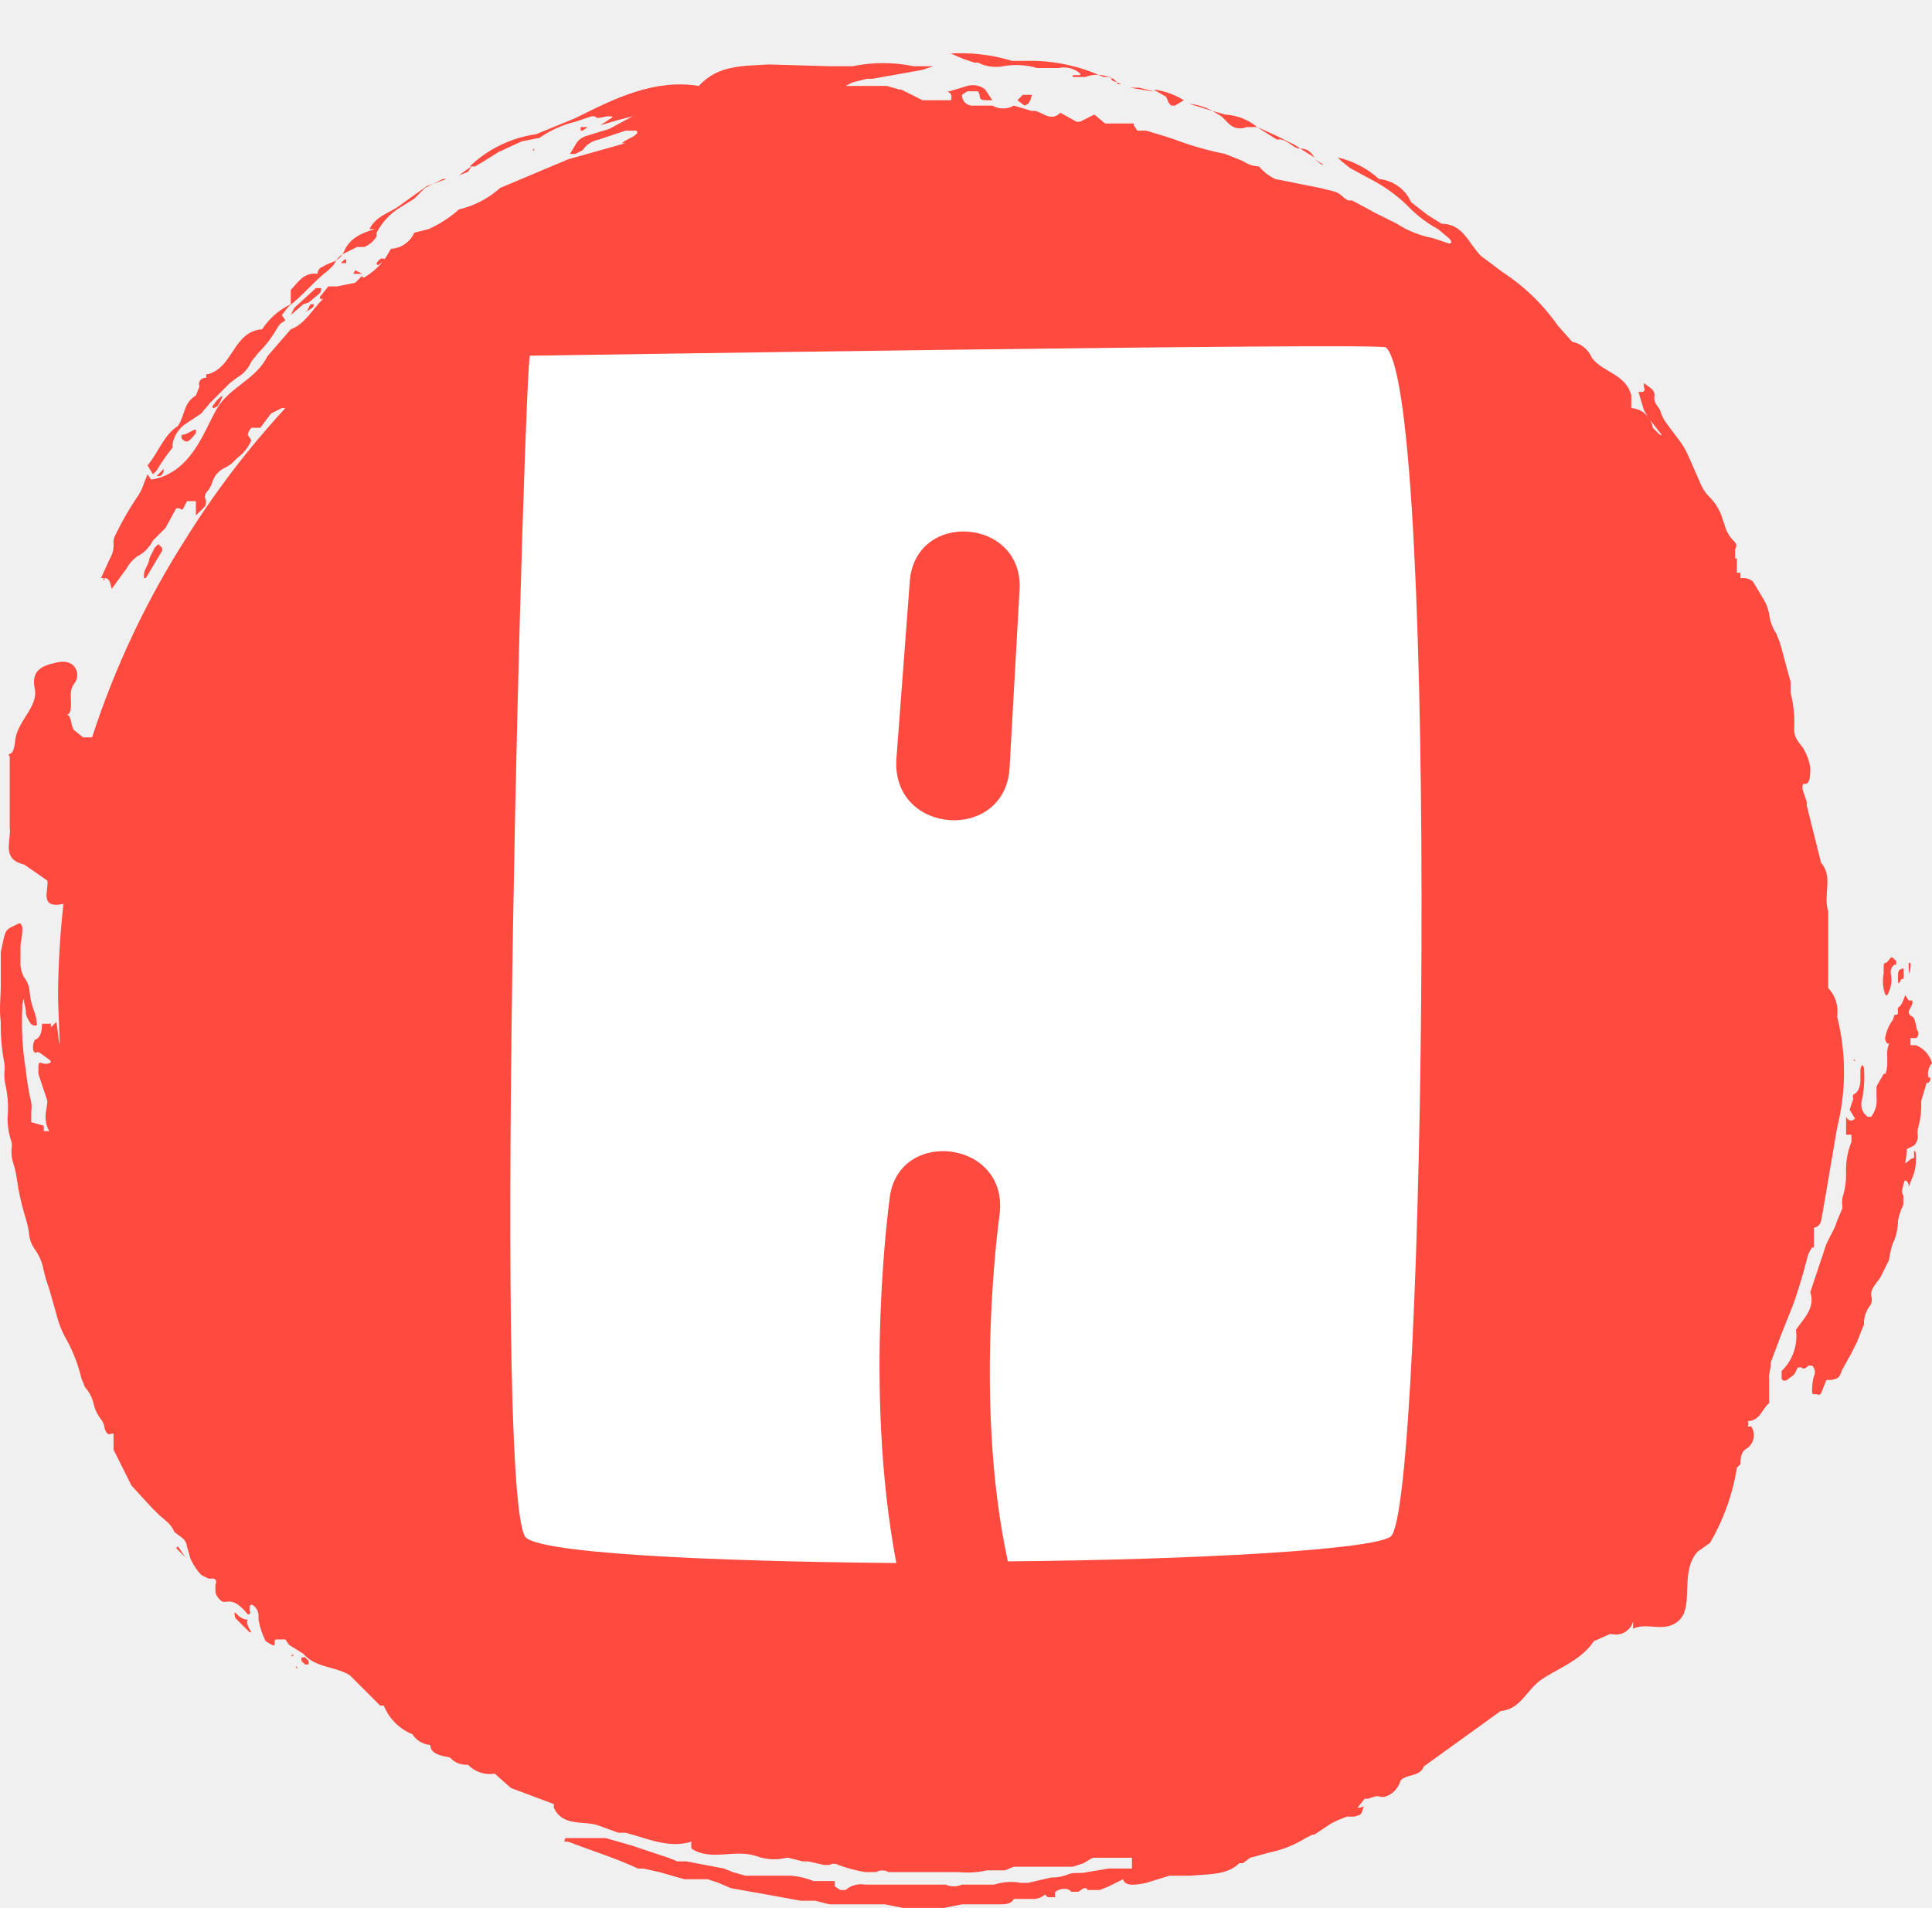
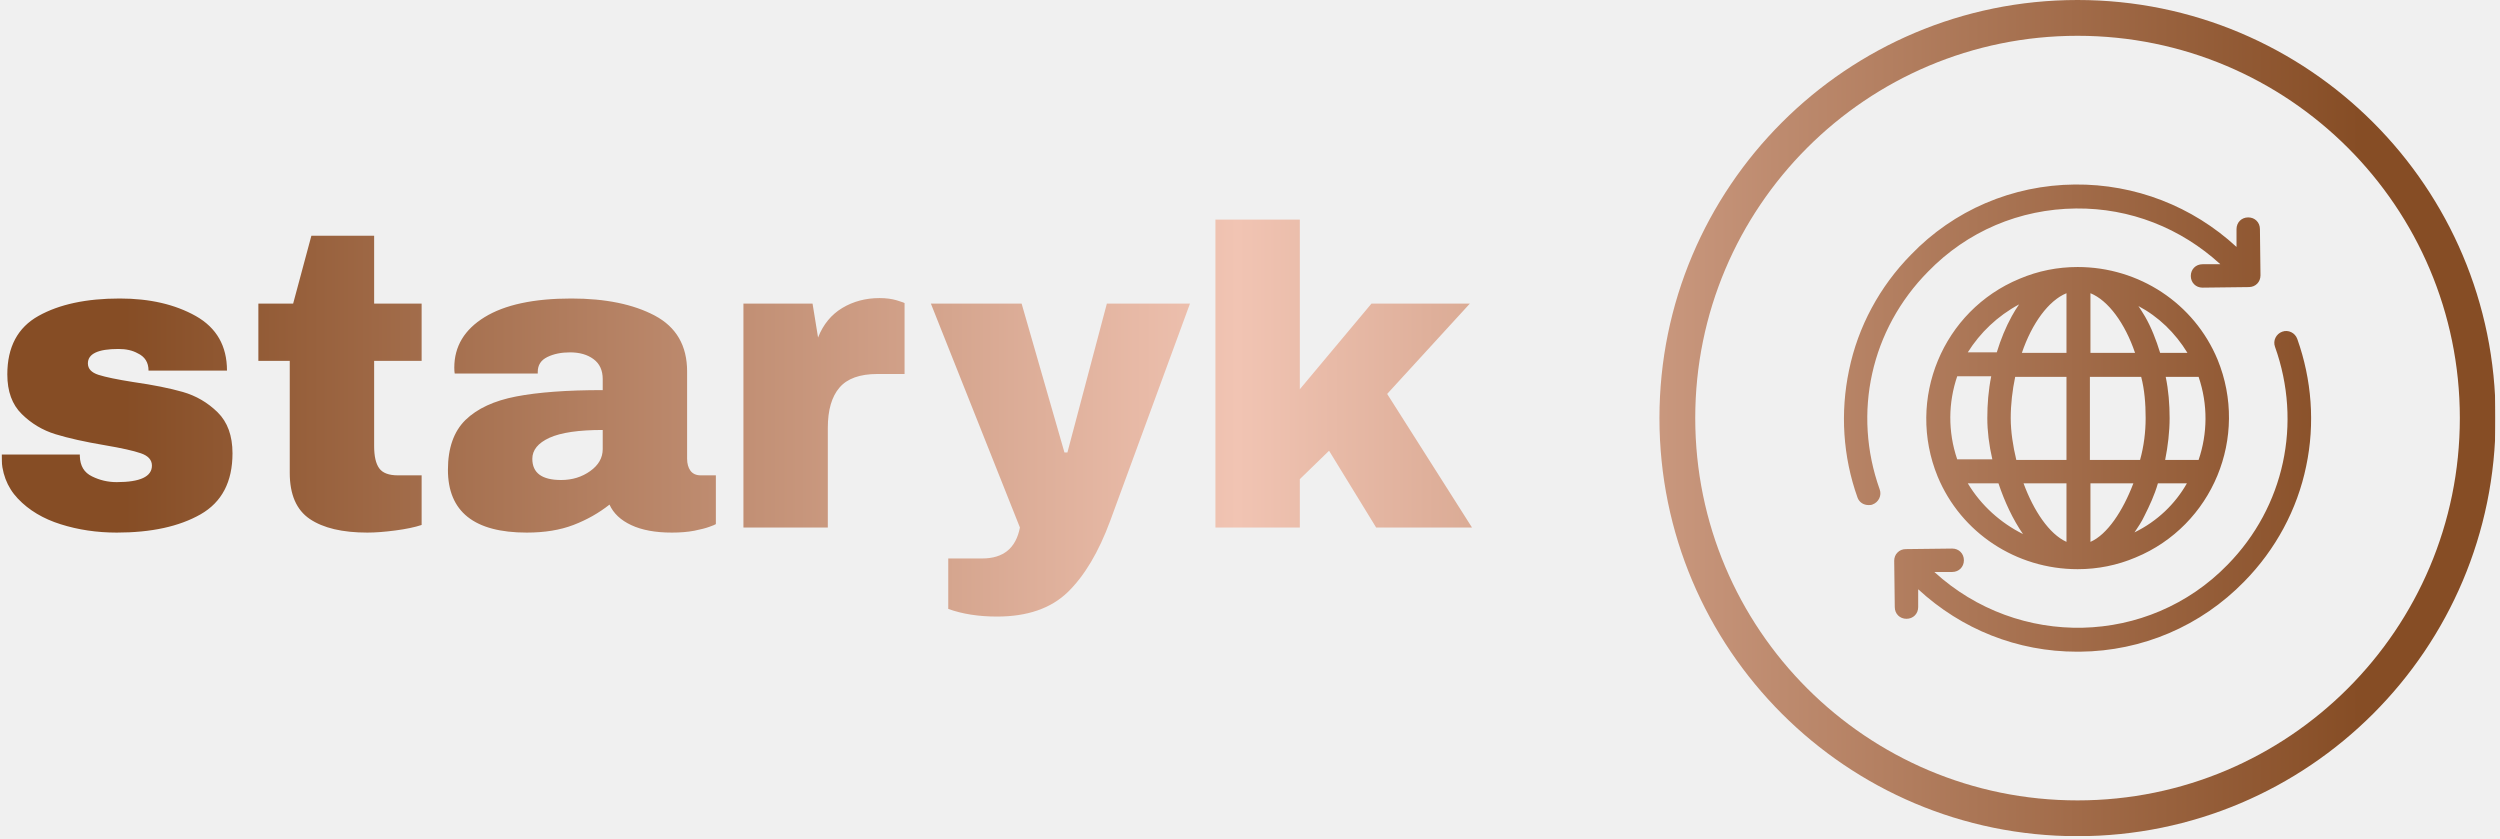
- <svg xmlns="http://www.w3.org/2000/svg" width="308.761" height="304.916" viewBox="0 0 106.008 104.687" class="css-1j8o68f" version="1.1" id="svg23">
-   <defs id="SvgjsDefs2684" />
-   <g id="SvgjsG2685" featurekey="rootContainer" transform="matrix(0.9820593,0,0,0.9820593,-0.05456052,0)" fill="#ff4a3f">
-     <g id="g17">
-       <path d="M19.8 15.3h.5l-.4-.2zm.5.1zm.8-.7c0 .1 0 .1.1.1l.4-.3c-.2-.1-.3-.1-.5.2zm.4-.2zm-4.1 2.3zm-.2.6l.3-.2c.1-.1.1-.2.1-.2h-.2l-.2.4c-.1-.1-.1 0 0 0zm2.2-2.9h-.1l-.2.2h.3zm-2.1 2.4l.6-.5c.1-.1.1-.2.1-.3h-.3l-1.2 1.1-.2.4.7-.6zm-1.1.8z" id="path3" />
-       <path d="M9.7 25v-.2a1.7 1.7 0 0 1 .7-1.1l.9-.6.5-.6.7-.7.4-.4.4-.3a1.9 1.9 0 0 0 .8-.9l.4-.5a5.9 5.9 0 0 0 1-1.3l.2-.3.3-.2-.2-.3.4-.5c.8-.6 1.4-1.4 2.2-2l.3-.3a1.4 1.4 0 0 1 .5-.6l.8-.4h.4a1.4 1.4 0 0 0 .7-.6V13a3.5 3.5 0 0 1 1.3-1.4l.8-.5.2-.2.4-.4 1-.5h.2l-1.1.4-1.4 1c-.6.5-1.4.6-1.8 1.4h.3c-.7.2-1.4.5-1.7 1.2s-.8.6-1.2.9a.4.4 0 0 0-.3.4c-.8-.1-1.1.5-1.5.9v.8a3.9 3.9 0 0 0-1.6 1.4c-1.6.1-1.6 2.1-3 2.5h-.1a.2.2 0 0 0 0 .2c-.3 0-.5.2-.4.5l-.2.5c-.7.4-.6 1.1-1 1.7-.8.5-1.1 1.5-1.7 2.2l.3.5.2-.2a11.6 11.6 0 0 1 .9-1.3zM53.9 3.3l.6.2h.2a2.2 2.2 0 0 0 1.4.2 4.1 4.1 0 0 1 1.9.1h1.2a1.4 1.4 0 0 1 1.2.3.1.1 0 0 1 0 .1H60a.1.1 0 0 0 0 .1h.7a1.8 1.8 0 0 1 1.3 0c.2 0 .1.1.2.2l.5.2h-.2c-.2-.4-.5-.4-.8-.4a9.7 9.7 0 0 0-4.3-.9h-.8A9.8 9.8 0 0 0 53 3h.2zm7.3 3.1zM50.3 4.7zm10.9 1.7h.2-.2zM19 14.7zm32.1-10zm17.6 2.2a.9.9 0 0 0 1 .2h.6a3.1 3.1 0 0 0-1.8-.7l-.7-.2.5.3zm-3.4-1.3c0 .1.1.2.2.3h.2l.5-.3a4.2 4.2 0 0 0-1.7-.6l.7.4zm7.4 2.7l.8.5c-.2-.3-.4-.5-.8-.5z" id="path5" />
-       <path d="M99 76.1l.6-1.6.6-1.5c.2-.5.6-1.8.8-2.6a1.7 1.7 0 0 1 .3-.7h.1v-1.1c.5-.1.4-.6.5-.9l.8-4.7a12.7 12.7 0 0 0 0-6.2 1.9 1.9 0 0 0-.5-1.6v-4.3c-.3-.9.3-1.9-.4-2.7L101 45a.4.4 0 0 0 0-.2l-.2-.6a.5.5 0 0 1 0-.4h.1c.3 0 .3-.5.3-.9a3 3 0 0 0-.4-1.1l-.3-.4a1.1 1.1 0 0 1-.2-.7 6.7 6.7 0 0 0-.2-2v-.6c-.2-.7-.4-1.5-.6-2.2l-.2-.5a2.5 2.5 0 0 1-.4-1.1 2.5 2.5 0 0 0-.3-.8l-.6-1a.8.8 0 0 0-.6-.2h-.1V32h-.2v-.8H97V31a.4.4 0 0 0 0-.1v-.2c.1-.2.1-.3-.1-.5a1.8 1.8 0 0 1-.4-.6l-.2-.6a2.9 2.9 0 0 0-.7-1.2 2.2 2.2 0 0 1-.5-.7l-.7-1.6a4.3 4.3 0 0 0-.6-1l-.6-.8a2.4 2.4 0 0 1-.4-.8l-.2-.3a.6.6 0 0 1-.1-.5.5.5 0 0 0-.2-.4l-.4-.3v.2c.1.2 0 .3-.1.3h-.2l.3 1 .3.5.7.9h-.1l-.2-.2-.2-.2a1.3 1.3 0 0 0-1.2-1.1v-.7c-.3-1.2-1.6-1.3-2.2-2.1a1.5 1.5 0 0 0-1.1-.9l-.8-.9a11.3 11.3 0 0 0-3.1-3l-.8-.6-.4-.3c-.7-.7-1-1.8-2.2-1.8l-.8-.5-.9-.7a2.2 2.2 0 0 0-1.8-1.3 5.1 5.1 0 0 0-2.3-1.2l.2.2.5.4 1.3.7a8.5 8.5 0 0 1 2.1 1.6 6.8 6.8 0 0 0 1.5 1.1l.6.5c.1.1.2.2.1.3H81l-.9-.3a5.6 5.6 0 0 1-2-.8l-1.2-.6-1.3-.7h-.2c-.3-.1-.4-.4-.8-.5l-.8-.2-2.5-.5a2.6 2.6 0 0 1-.9-.7 1.7 1.7 0 0 1-.9-.3l-1-.4a18.1 18.1 0 0 1-2.8-.8l-.6-.2-1-.3h-.5l-.2-.3v-.1h-1.6l-.6-.5-.4.2-.4.2h-.2l-.9-.5c-.6.6-1.1-.2-1.6-.1l-1-.3a1.2 1.2 0 0 1-1.2 0h-1.2a.6.6 0 0 1-.5-.6l.3-.2h.6a.7.7 0 0 1 .1.3c0 .2.2.2.5.2h.2l-.4-.6a1.1 1.1 0 0 0-1-.2l-1 .3H53c.3.2.2.3.2.5h-1.6l-.4-.2-.8-.4h-.1l-.7-.2h-2.3l.4-.2.8-.2h.3l1.7-.3 1.1-.2.6-.2h-1.1a8.4 8.4 0 0 0-3.4 0h-1.3L43 3.6c-1.4.1-2.8 0-3.9 1.2-2.5-.4-4.7.7-6.9 1.8l-2.2.9a6.7 6.7 0 0 0-3.7 1.8h.3l.5-.3.8-.5 1.3-.6 1-.2a6 6 0 0 1 2-.9l.9-.3h.2c.1.2.5 0 .7 0h.2c.1 0 .1.1 0 .1l-.6.4 1-.3.8-.2-1.3.7-1.3.4a1 1 0 0 0-.6.5l-.3.5h.3l.4-.2a1.4 1.4 0 0 1 .9-.6l1.5-.5h.5a.1.1 0 0 1 .1.2c-.2.2-.6.3-.8.5h.2l-3.2.9-3.8 1.6a5.2 5.2 0 0 1-2.3 1.2 6.6 6.6 0 0 1-1.7 1.1l-.8.2a1.5 1.5 0 0 1-1.3.9l-.3.5a3.7 3.7 0 0 1-1.2 1.1h-.1v-.1l-.2.2-.2.2-1 .2h-.5l-.4.5c-.1.1-.1.2 0 .2h.1c-.6.6-1 1.4-1.8 1.7L15 19.9c-.6 1.2-1.8 1.6-2.6 2.6s-1.4 3.9-3.9 4.3l-.2-.3-.2.5a2.7 2.7 0 0 1-.4.8 16.9 16.9 0 0 0-1.2 2.1.8.8 0 0 0-.1.5 1.4 1.4 0 0 1-.2.8l-.5 1.1h.2c.3 0 .3.3.4.6l.8-1.1a2.2 2.2 0 0 1 .6-.7 2 2 0 0 0 .9-.9l.3-.3.4-.4.6-1.1h.2c.1.1.1.1.2 0l.2-.4h.5v.8l.5-.5a.5.5 0 0 0 0-.5.4.4 0 0 1 .1-.3 1.5 1.5 0 0 0 .3-.5 1.3 1.3 0 0 1 .8-.9l.3-.2.3-.3a2.4 2.4 0 0 0 .8-1l-.2-.3c0-.1.1-.3.2-.4h.5l.6-.8.6-.3h.2a48.8 48.8 0 0 0-5.5 7.2h-.1.1a48.4 48.4 0 0 0-5.3 11.2h-.5l-.5-.4c-.2-.2-.1-.7-.4-.9h.1c.3-.5-.1-1.2.3-1.7s.1-1.4-.9-1.2-1.5.5-1.3 1.5-1 1.8-1.1 2.9-.5.5-.3.9v3.9c.1.8-.5 1.8.8 2.1l1.3.9c.1.5-.5 1.6.9 1.3a49.2 49.2 0 0 0-.3 5c0 1.1.1 2.2.1 3.3v-.4c-.1-.4-.1-.8-.2-1.3l-.3.3v-.2h-.5c0 .5-.1.8-.4.9a.9.9 0 0 0-.1.5c0 .1.1.3.2.2s.4.2.7.4-.2.3-.4.2-.2.1-.2.3v.3l.5 1.5c0 .3-.1.6-.1.9a1.7 1.7 0 0 0 .2.8h-.3v-.3l-.7-.2v-.6a1.5 1.5 0 0 0 0-.5 14.6 14.6 0 0 1-.3-1.8 16.6 16.6 0 0 1-.2-3.5.9.9 0 0 1 .1-.5v.2a2.9 2.9 0 0 1 .1.5.8.8 0 0 0 .1.4c.1.2.2.4.4.4s.1-.1.1-.2a2.1 2.1 0 0 0-.1-.5 4.2 4.2 0 0 1-.3-1.3 1.5 1.5 0 0 0-.3-.7 1.6 1.6 0 0 1-.2-.9v-.8c0-.3.1-.6.1-.9a.5.5 0 0 0-.1-.4h-.1c-.8.4-.7.2-1 1.6V55c0 .7-.1 1.4 0 2.1a10.8 10.8 0 0 0 .2 2.3 1.8 1.8 0 0 1 0 .5 3.1 3.1 0 0 0 .1.9 5.9 5.9 0 0 1 .1 1.3 3.9 3.9 0 0 0 .2 1.7 1.2 1.2 0 0 1 0 .4 2.1 2.1 0 0 0 .1.8 4.9 4.9 0 0 1 .2.9 14 14 0 0 0 .5 2.2 5 5 0 0 1 .2 1 1.7 1.7 0 0 0 .3.7 2.9 2.9 0 0 1 .5 1.2 8.5 8.5 0 0 0 .3 1l.4 1.4a5.4 5.4 0 0 0 .6 1.5 8.5 8.5 0 0 1 .8 2.1l.2.5a2.1 2.1 0 0 1 .5 1 2.1 2.1 0 0 0 .4.8 1 1 0 0 1 .2.5c.1.3.2.4.4.3h.1v.9l.5 1 .5 1 1.1 1.2.4.4c.3.3.7.5.9 1l.4.3a.7.7 0 0 1 .3.5l.2.7a3.3 3.3 0 0 0 .6.9l.4.2h.3a.2.2 0 0 1 .1.3 2.5 2.5 0 0 0 0 .5.9.9 0 0 0 .4.5h.2c.4-.1.8.2 1.2.7h.1c0-.1.1-.1 0-.2v-.2c0-.1.1-.2.2-.1a.7.7 0 0 1 .3.6v.2a4.3 4.3 0 0 0 .4 1.2c.5.3.5.3.5.1s0-.2.2-.2h.4l.2.3.8.5c.7.8 1.8.7 2.6 1.2l1.7 1.7h.2a2.9 2.9 0 0 0 1.6 1.6 1.3 1.3 0 0 0 1 .6c0 .5.6.6 1.1.7a1.2 1.2 0 0 0 .8.4h.2a1.7 1.7 0 0 0 1.5.5l.9.8 2.4.9v.2c.5 1.1 1.7.7 2.5 1l1.1.4h.4c1.2.3 2.4.9 3.7.5a.7.7 0 0 0 0 .4c1.1.7 2.4 0 3.6.4a2.9 2.9 0 0 0 1.7.1h.1l.8.2h.3l.9.2h.3a.5.5 0 0 1 .5 0 7.9 7.9 0 0 0 1.5.4h.6a.7.7 0 0 1 .7 0h3.9a5 5 0 0 0 1.6-.1h1l.5-.2H60l.6-.2.5-.3h2.2v.6H62l-1.2.2c-.4.1-.7 0-1 .1a2.4 2.4 0 0 1-1 .2l-1.3.3h-.4a3.1 3.1 0 0 0-1.5.1h-1.8a1.1 1.1 0 0 1-.9 0h-4.5a1.3 1.3 0 0 0-1.1.3H47l-.3-.2v-.3h-1.2a4.1 4.1 0 0 0-1.3-.3h-2.5l-.7-.2-.5-.2-2.1-.4h-.5l-.5-.2-2.1-.7-1.4-.4h-2.2c-.1 0-.1.1-.1.2h.2c1.3.5 2.6.9 3.9 1.5h.3l.9.2 1.4.4h1.3l.6.2.7.3 1.7.3 1.1.2 1.1.2h.8l.8.2h3.1l1 .2h2.3l1-.2H56c.4 0 .6-.1.7-.3h1a1 1 0 0 0 .8-.3c-.1.1 0 .1.1.2h.4v-.2c0-.1 0-.1.2-.2s.6-.1.7.1h.4l.3-.2c.2 0 .2 0 .2.1h.7l.5-.2.8-.4c.1.3.4.4 1.3.2l1.3-.4h1.2c.9-.1 2 0 2.7-.7h.2l.4-.3 1.1-.3a6.1 6.1 0 0 0 2-.8l.4-.2h.1l.9-.6.4-.2.5-.2h.4c.4-.1.4-.1.5-.4s0-.1-.2-.1h-.1l.4-.5h.2c.3-.1.5-.2.7-.1h.2a1.3 1.3 0 0 0 .9-.9c.3-.4 1.1-.2 1.3-.8l4.3-3.1c1.1-.1 1.4-1.1 2.2-1.7s2.3-1.1 3-2.2l.9-.4h.1a1 1 0 0 0 1.2-.7v.4c.8-.4 1.8.3 2.6-.5s0-2.7 1-3.8l.7-.5a12.1 12.1 0 0 0 1.5-4.2l.2-.2c0-.3 0-.7.4-.9a.9.9 0 0 0 .2-1.2h-.2a.3.3 0 0 0 0-.3c.7 0 .8-.7 1.2-1V77a.5.5 0 0 1 0-.2 3.8 3.8 0 0 0 .1-.7zM5.9 32.2z" id="path7" />
-       <path d="M26.4 9.3l-.3.2-.4.3.5-.2zm6.1-2h.1l.3-.2h-.4zm-2.6 1l-.1.1h.1v-.1zm-1.5 1.4zm1.3-.2zm-6.3 3.1zM9.2 26.2l-.4.4H9a.4.4 0 0 0 .2-.4zm3-3.5a2.1 2.1 0 0 0 .3-.6 1.5 1.5 0 0 0-.5.5c-.1.1-.1.2 0 .2zM11 24.2V24c-.2 0-.5.3-.8.3v.2c.3.3.4.2.8-.3zm3 66.2zM73.9 9.2h.1l-.5-.3zm-2.5-1.4c.5-.1.8.4 1.2.5h.1l-.3-.2-1-.5-1.1-.5.3.2zM52.8 3.1zm11.7 2h-.1l-1.2-.2h.5zm2 .7l1.3.4a3.3 3.3 0 0 0-1.3-.4zm-9 0a1 1 0 0 0 .2-.5h-.5l-.3.3.4.3zm9 1.6zM49.9 4.2zm2.9.7zM48.5 4zm13.8 2.1a.5.5 0 0 0 0 .1zm44.8 52.3h-.3V58h.3c.1 0 .2-.3.1-.4s-.1-.7-.3-.8a.3.3 0 0 1-.2-.3l.2-.4a.4.4 0 0 0 0-.2h-.2l-.2-.3c-.1.3-.2.6-.4.7a.5.5 0 0 0 0 .2c0 .1 0 .2-.1.2h-.1a1.1 1.1 0 0 1-.1.3 2.3 2.3 0 0 0-.4.9.4.4 0 0 0 .1.4h.1a1.7 1.7 0 0 0-.1.8v.4a1.8 1.8 0 0 1-.1.5h-.1l-.4.7v.6a1.5 1.5 0 0 1-.3 1.1h-.2l-.2-.2a.9.9 0 0 1-.1-.8 6.5 6.5 0 0 0 .1-1.7c0-.1-.1-.2-.1-.2a.5.5 0 0 0-.1.3v.6c0 .2-.1.6-.3.7s-.1.2-.1.3l-.2.6.3.5c-.2.2-.4.1-.5-.1v1h.3v.4a4.2 4.2 0 0 0-.3 1.4 3.3 3.3 0 0 0 0 .4 4 4 0 0 1-.2 1.3 2 2 0 0 0 0 .6l-.3.7a3.2 3.2 0 0 1-.3.7l-.3.6-.9 2.7c.3.9-.4 1.5-.8 2.1a2.7 2.7 0 0 1-.8 2.3v.4c0 .1.1.2.3.1l.4-.3.2-.4h.2c.1.1.2.1.4-.1h.2a.5.5 0 0 1 .1.6 2.9 2.9 0 0 0-.1.8c0 .1 0 .2.1.2h.2c.1.1.2 0 .3-.3l.2-.5h.3c.4-.1.4-.1.6-.6l.5-.9.3-.6.4-1a1.6 1.6 0 0 1 .3-1 .6.6 0 0 0 .1-.6c0-.2 0-.3.2-.6l.3-.4.5-1a4.7 4.7 0 0 1 .2-.9 3 3 0 0 0 .3-1.3 3.8 3.8 0 0 1 .3-.9v-.5c-.1-.2-.1-.2 0-.6s.1-.2.2-.2a.4.4 0 0 1 .1.3l.2-.5a2.3 2.3 0 0 0 .2-.9v-.3c0-.1 0-.3-.1-.3v.4c-.2 0-.3.2-.5.3a6.4 6.4 0 0 0 .1-.8l.4-.2a.7.7 0 0 0 .2-.6 1.4 1.4 0 0 1 0-.3 4.8 4.8 0 0 0 .2-1.4v-.2l.3-1h.1a.3.3 0 0 0 .1-.3h-.1a.9.9 0 0 1 .2-.8 1.5 1.5 0 0 0-.9-1zm-1.2 7.8zm-.2-9.9zm0 0zM9.1 30.8a.3.3 0 0 0 0-.2l-.2-.2-.2.2-.3.6c0 .3-.3.6-.3.9v.2h.1zm96.3 24.8h.1a1.7 1.7 0 0 0 .2-1.2.5.5 0 0 1 .2-.5h.1v-.2l-.2-.2h-.1c-.1.1-.2.3-.3.3s-.1.1-.1.3v.3a2.2 2.2 0 0 0 .1 1.2zM13.2 90.1c-.1 0 0 .2 0 .3l.8.8h.1c-.2-.3-.3-.6-.2-.7a.9.9 0 0 1-.5-.2zm.8.3zm92.3-35.7h.1a2 2 0 0 0 0-.6c-.3.1-.3.1-.3.6s.1.1.2 0z" id="path9" />
-       <path d="M106.7 62a.6.6 0 0 0 .1-.5c0-.1-.1-.2-.1-.1h-.2v.2c0 .4.1.5.2.4zm.1-8.2h-.1v.6a1 1 0 0 0 .1-.6zM17.1 92.6h-.2v.2l.2.2h.2v-.2zm86.6-33.3c0-.1 0-.1-.1-.1zM9.9 86.5l.5.5-.4-.6z" id="path11" />
-       <circle cx="10.5" cy="87.1" transform="rotate(-24.8 10.4 87.159)" id="circle13" />
-       <path d="M9.7 30.1h-.1v.2-.2h.1zm83.2-6.6l-.2-.3h-.1zm-14.7 77.1zM5.9 32.2zm-.1.2a.3.3 0 0 0 .1-.2v.2zm1.9-4.9zM61.5 2.4zm42.8 58.2v.1-.1zM16.4 92.5h-.1c.1.1.2 0 .1-.1zm.2.7h.1l-.1-.1v.1zm73.9-71.3zm15.2 34.4zM14.6 91.7zm92.1-37zm-.8 11.4zM34.6 0z" id="path15" />
-     </g>
-   </g>
-   <g id="SvgjsG2686" featurekey="nameFeature-0" transform="matrix(2.284354,0,0,2.284354,27.98006,-5.60952)" fill="#ffffff">
-     <path d="M9.6 16.48 l-0.32 4.24 c-0.08 1.8 2.6 1.96 2.72 0.2 l0.24 -4.28 c0.12 -1.76 -2.56 -1.96 -2.64 -0.16 z M0.48 11 l0 0 c0.04 0 20.48 -0.32 20.56 -0.2 c1.28 1.12 0.96 27.8 0.12 28.56 c-0.4 0.32 -4.64 0.56 -9.2 0.6 c-0.84 -3.84 -0.2 -8.32 -0.2 -8.32 c0.24 -1.8 -2.44 -2.12 -2.64 -0.4 c0 0.04 -0.64 4.52 0.16 8.76 c-4.56 -0.04 -8.68 -0.24 -8.92 -0.64 c-0.8 -1.44 0 -28.28 0.12 -28.36 z" id="path20" />
+ <svg xmlns="http://www.w3.org/2000/svg" version="1.1" width="2000" height="671" viewBox="0 0 2000 671">
+   <g transform="matrix(1,0,0,1,-1.212121,-1.023033)">
+     <svg viewBox="0 0 396 133" data-background-color="#000000" preserveAspectRatio="xMidYMid meet" height="671" width="2000">
+       <g id="tight-bounds" transform="matrix(1,0,0,1,0.24,0.2027771)">
+         <svg viewBox="0 0 395.52 132.594" height="132.594" width="395.52">
+           <g>
+             <svg viewBox="0 0 670.802 224.88" height="132.594" width="395.52">
+               <g transform="matrix(1,0,0,1,0,59.06546)">
+                 <svg viewBox="0 0 395.52 106.749" height="106.749" width="395.52">
+                   <g id="textblocktransform">
+                     <svg viewBox="0 0 395.52 106.749" height="106.749" width="395.52" id="textblock">
+                       <g>
+                         <svg viewBox="0 0 395.52 106.749" height="106.749" width="395.52">
+                           <g transform="matrix(1,0,0,1,0,0)">
+                             <svg width="395.52" viewBox="1.6 -36.3 173.39 46.8" height="106.749" data-palette-color="url(#bfb62696-19ea-405d-a238-d8c956590c15)" />
+                           </g>
+                         </svg>
+                       </g>
+                     </svg>
+                   </g>
+                 </svg>
+               </g>
+               <g transform="matrix(1,0,0,1,445.9219,0)">
+                 <svg viewBox="0 0 224.88 224.88" height="224.88" width="224.88">
+                   <g>
+                     <svg />
+                   </g>
+                   <g id="icon-0">
+                     <svg viewBox="0 0 224.88 224.88" height="224.88" width="224.88">
+                       <g />
+                       <g transform="matrix(1,0,0,1,49.62085,49.61714)">
+                         <svg viewBox="0 0 125.639 125.646" height="125.646" width="125.639">
+                           <g>
+                             <svg version="1.1" x="0" y="0" viewBox="8.086 8.098 83.797 83.802" enable-background="new 0 0 100 100" xml:space="preserve" height="125.646" width="125.639" class="icon-cg-0" data-fill-palette-color="accent" id="cg-0" />
+                           </g>
+                         </svg>
+                       </g>
+                     </svg>
+                   </g>
+                 </svg>
+               </g>
+             </svg>
+           </g>
+           <defs />
+           <mask id="72e08321-a555-435e-8f06-03c580a11c2e">
+             <g id="SvgjsG1149">
+               <svg viewBox="0 0 395.52 132.594" height="132.594" width="395.52">
+                 <g>
+                   <svg viewBox="0 0 670.802 224.88" height="132.594" width="395.52">
+                     <g transform="matrix(1,0,0,1,0,59.06546)">
+                       <svg viewBox="0 0 395.52 106.749" height="106.749" width="395.52">
+                         <g id="SvgjsG1148">
+                           <svg viewBox="0 0 395.52 106.749" height="106.749" width="395.52" id="SvgjsSvg1147">
+                             <g>
+                               <svg viewBox="0 0 395.52 106.749" height="106.749" width="395.52">
+                                 <g transform="matrix(1,0,0,1,0,0)">
+                                   <svg width="395.52" viewBox="1.6 -36.3 173.39 46.8" height="106.749" data-palette-color="url(#bfb62696-19ea-405d-a238-d8c956590c15)">
+                                     <path d="M15.55-27Q20.85-27 24.53-24.93 28.2-22.85 28.2-18.5L28.2-18.5 18.95-18.5Q18.95-19.95 17.65-20.55L17.65-20.55Q16.75-21.05 15.4-21.05L15.4-21.05Q11.8-21.05 11.8-19.35L11.8-19.35Q11.8-18.4 13.05-18 14.3-17.6 17.15-17.15L17.15-17.15Q20.65-16.65 23-15.98 25.35-15.3 27.1-13.58 28.85-11.85 28.85-8.75L28.85-8.75Q28.85-3.7 25.08-1.55 21.3 0.6 15.2 0.6L15.2 0.6Q11.7 0.6 8.6-0.38 5.5-1.35 3.55-3.4 1.6-5.45 1.6-8.6L1.6-8.6 10.85-8.6 10.85-8.4Q10.9-6.7 12.28-6.03 13.65-5.35 15.2-5.35L15.2-5.35Q19.35-5.35 19.35-7.3L19.35-7.3Q19.35-8.3 18.05-8.75 16.75-9.2 13.8-9.7L13.8-9.7Q10.25-10.3 7.98-11 5.7-11.7 4-13.38 2.3-15.05 2.3-18.05L2.3-18.05Q2.3-22.9 5.98-24.95 9.65-27 15.55-27L15.55-27ZM45.55-26.4L51.15-26.4 51.15-19.65 45.55-19.65 45.55-9.6Q45.55-7.8 46.15-6.98 46.75-6.15 48.35-6.15L48.35-6.15 51.15-6.15 51.15-0.3Q49.95 0.1 48.05 0.35 46.15 0.6 44.75 0.6L44.75 0.6Q40.35 0.6 37.97-1 35.6-2.6 35.6-6.45L35.6-6.45 35.6-19.65 31.9-19.65 31.9-26.4 36-26.4 38.15-34.4 45.55-34.4 45.55-26.4ZM68.8-27Q74.84-27 78.65-24.98 82.45-22.95 82.45-18.4L82.45-18.4 82.45-8.1Q82.45-7.25 82.84-6.7 83.25-6.15 84.05-6.15L84.05-6.15 85.84-6.15 85.84-0.4Q85.7-0.3 85.07-0.08 84.45 0.15 83.3 0.38 82.15 0.6 80.65 0.6L80.65 0.6Q77.75 0.6 75.87-0.28 74-1.15 73.3-2.7L73.3-2.7Q71.4-1.2 69.05-0.3 66.7 0.6 63.55 0.6L63.55 0.6Q54.25 0.6 54.25-6.8L54.25-6.8Q54.25-10.65 56.32-12.68 58.4-14.7 62.3-15.45 66.2-16.2 72.5-16.2L72.5-16.2 72.5-17.5Q72.5-19.05 71.42-19.85 70.34-20.65 68.65-20.65L68.65-20.65Q67.09-20.65 65.97-20.1 64.84-19.55 64.84-18.35L64.84-18.35 64.84-18.15 55.05-18.15Q55-18.4 55-18.85L55-18.85Q55-22.6 58.57-24.8 62.15-27 68.8-27L68.8-27ZM72.5-11.5Q68.25-11.5 66.22-10.58 64.2-9.65 64.2-8.1L64.2-8.1Q64.2-5.6 67.59-5.6L67.59-5.6Q69.55-5.6 71.02-6.65 72.5-7.7 72.5-9.25L72.5-9.25 72.5-11.5ZM105.14-27.05Q106.29-27.05 107.19-26.78 108.09-26.5 108.09-26.45L108.09-26.45 108.09-18.1 104.89-18.1Q101.79-18.1 100.42-16.5 99.04-14.9 99.04-11.75L99.04-11.75 99.04 0 89.09 0 89.09-26.4 97.24-26.4 97.89-22.4Q98.79-24.7 100.74-25.88 102.69-27.05 105.14-27.05L105.14-27.05ZM132.34-0.8Q130.29 4.75 127.32 7.63 124.34 10.5 118.99 10.5L118.99 10.5Q115.74 10.5 113.24 9.6L113.24 9.6 113.24 3.65 117.24 3.65Q120.99 3.65 121.69 0L121.69 0 111.19-26.4 121.89-26.4 126.94-8.85 127.29-8.85 131.94-26.4 141.74-26.4 132.34-0.8ZM154.69-16.3L163.14-26.4 174.74-26.4 164.99-15.75 174.99 0 163.69 0 158.14-9.05 154.69-5.7 154.69 0 144.74 0 144.74-36.3 154.69-36.3 154.69-16.3Z" opacity="1" transform="matrix(1,0,0,1,0,0)" fill="white" class="wordmark-text-0" id="SvgjsPath1146" />
+                                   </svg>
+                                 </g>
+                               </svg>
+                             </g>
+                           </svg>
+                         </g>
+                       </svg>
+                     </g>
+                     <g transform="matrix(1,0,0,1,445.9219,0)">
+                       <svg viewBox="0 0 224.88 224.88" height="224.88" width="224.88">
+                         <g>
+                           <svg />
+                         </g>
+                         <g id="SvgjsG1145">
+                           <svg viewBox="0 0 224.88 224.88" height="224.88" width="224.88">
+                             <g>
+                               <path d="M0 112.44c0-62.099 50.341-112.44 112.44-112.44 62.099 0 112.44 50.341 112.44 112.44 0 62.099-50.341 112.44-112.44 112.44-62.099 0-112.44-50.341-112.44-112.44zM112.44 215.254c56.782 0 102.813-46.031 102.814-102.814 0-56.782-46.031-102.813-102.814-102.813-56.782 0-102.813 46.031-102.813 102.813 0 56.782 46.031 102.813 102.813 102.814z" fill="black" stroke="transparent" />
+                             </g>
+                             <g transform="matrix(1,0,0,1,49.62085,49.61714)">
+                               <svg viewBox="0 0 125.639 125.646" height="125.646" width="125.639">
+                                 <g>
+                                   <svg version="1.1" x="0" y="0" viewBox="8.086 8.098 83.797 83.802" enable-background="new 0 0 100 100" xml:space="preserve" height="125.646" width="125.639" class="icon-cg-0" data-fill-palette-color="accent" id="SvgjsSvg1144">
+                                     <path d="M50 77.1c3.6 0 7.1-0.7 10.4-2.1 13.8-5.7 20.4-21.6 14.7-35.5C70.9 29.4 61 22.9 50 22.9c-3.6 0-7.1 0.7-10.4 2.1-13.8 5.7-20.4 21.6-14.7 35.5C29.1 70.6 39 77.1 50 77.1zM30.3 61.7h5.5c1.1 3.3 2.6 6.5 4.4 9.1C36.2 68.8 32.7 65.7 30.3 61.7zM71.7 42.6c1.7 5 1.6 10.2 0 14.9h-6c0.5-2.5 0.8-5.1 0.8-7.5 0-2.5-0.2-5-0.7-7.4H71.7zM62.2 50c0 2.4-0.3 5-1 7.5h-9V42.6h9.2C62 44.9 62.2 47.4 62.2 50zM48 72.2c-3.1-1.4-5.9-5.6-7.7-10.5H48V72.2zM52.3 72.2V61.7H60C58.1 66.7 55.3 70.9 52.3 72.2zM52.3 38.3V27.6c3.2 1.3 6.2 5.4 8 10.7H52.3zM48 27.6v10.7h-8C41.8 33 44.8 28.9 48 27.6zM48 42.6v14.9h-9c-0.6-2.5-1-5.1-1-7.5 0-2.5 0.3-5 0.8-7.4H48zM34.7 57.4h-6.3c-1.7-5-1.6-10.2 0-14.9h6.1C34 45 33.8 47.5 33.8 50 33.8 52.3 34.1 54.8 34.7 57.4zM60.2 70.5c0.6-0.9 1.3-1.9 1.8-3 0.9-1.8 1.8-3.7 2.4-5.8h5.2C67.5 65.4 64.3 68.5 60.2 70.5zM69.7 38.3h-4.9c-0.7-2.3-1.6-4.6-2.7-6.5-0.4-0.7-0.8-1.3-1.2-1.9C64.5 31.8 67.5 34.7 69.7 38.3zM39.5 29.6c-0.5 0.7-0.9 1.4-1.3 2.1-1.1 2-2 4.2-2.7 6.5h-5.2C32.5 34.7 35.6 31.7 39.5 29.6zM49.5 8.1c10.8-0.1 21.1 3.9 29 11.2l0-3.2c0-1.2 0.9-2.1 2.1-2.1 0 0 0 0 0 0 1.2 0 2.1 0.9 2.1 2.1l0.1 8.3c0 1.2-0.9 2.1-2.1 2.1l-8.3 0.1c0 0 0 0 0 0-1.2 0-2.1-0.9-2.1-2.1 0-1.2 0.9-2.1 2.1-2.1l3.2 0c-7.1-6.5-16.2-10.1-25.9-10-10.1 0.1-19.5 4.1-26.5 11.3C12.9 34.1 9.6 49.1 14.5 62.8c0.4 1.1-0.2 2.3-1.3 2.7-0.2 0.1-0.5 0.1-0.7 0.1-0.9 0-1.7-0.5-2-1.4C7.9 56.9 7.4 49 9 41.4c1.6-7.8 5.5-15 11.1-20.7C27.8 12.7 38.3 8.2 49.5 8.1zM76.9 76.3c10.2-10.4 13.4-25.4 8.5-39.1-0.4-1.1 0.2-2.3 1.3-2.7 1.1-0.4 2.3 0.2 2.7 1.3 2.6 7.3 3.2 15.2 1.6 22.8-1.6 7.8-5.5 15-11.1 20.7-7.8 8-18.3 12.5-29.5 12.6-0.2 0-0.3 0-0.5 0-10.7 0-20.7-4-28.5-11.2l0 3.2c0 1.2-0.9 2.1-2.1 2.1 0 0 0 0 0 0-1.2 0-2.1-0.9-2.1-2.1l-0.1-8.3c0-0.6 0.2-1.1 0.6-1.5 0.4-0.4 0.9-0.6 1.5-0.6l8.3-0.1c1.2 0 2.1 0.9 2.1 2.1 0 1.2-0.9 2.1-2.1 2.1l-3.2 0C39.4 91.4 62.7 90.9 76.9 76.3z" fill="black" />
+                                   </svg>
+                                 </g>
+                               </svg>
+                             </g>
+                           </svg>
+                         </g>
+                       </svg>
+                     </g>
+                   </svg>
+                 </g>
+                 <defs>
+                   <mask />
+                 </defs>
+               </svg>
+               <rect width="395.52" height="132.594" fill="black" stroke="none" visibility="hidden" />
+             </g>
+           </mask>
+           <linearGradient x1="0.054" x2="0.941" y1="0.5" y2="0.5" id="bfb62696-19ea-405d-a238-d8c956590c15">
+             <stop stop-color="#864d25" offset="0" />
+             <stop stop-color="#f1c4b3" offset="0.498" />
+             <stop stop-color="#864d25" offset="1" />
+           </linearGradient>
+           <rect width="395.52" height="132.594" fill="url(#bfb62696-19ea-405d-a238-d8c956590c15)" mask="url(#72e08321-a555-435e-8f06-03c580a11c2e)" data-fill-palette-color="primary" />
+           <mask id="4b1ab850-3d1e-46a8-bc63-b005433cf486">
+             <g id="SvgjsG1172">
+               <svg viewBox="0 0 395.52 132.594" height="132.594" width="395.52">
+                 <g>
+                   <svg viewBox="0 0 670.802 224.88" height="132.594" width="395.52">
+                     <g transform="matrix(1,0,0,1,0,59.06546)">
+                       <svg viewBox="0 0 395.52 106.749" height="106.749" width="395.52">
+                         <g id="SvgjsG1171">
+                           <svg viewBox="0 0 395.52 106.749" height="106.749" width="395.52" id="SvgjsSvg1170">
+                             <g>
+                               <svg viewBox="0 0 395.52 106.749" height="106.749" width="395.52">
+                                 <g transform="matrix(1,0,0,1,0,0)">
+                                   <svg width="395.52" viewBox="1.6 -36.3 173.39 46.8" height="106.749" data-palette-color="url(#bfb62696-19ea-405d-a238-d8c956590c15)" />
+                                 </g>
+                               </svg>
+                             </g>
+                           </svg>
+                         </g>
+                       </svg>
+                     </g>
+                     <g transform="matrix(1,0,0,1,445.9219,0)">
+                       <svg viewBox="0 0 224.88 224.88" height="224.88" width="224.88">
+                         <g>
+                           <svg />
+                         </g>
+                         <g id="SvgjsG1169">
+                           <svg viewBox="0 0 224.88 224.88" height="224.88" width="224.88">
+                             <g>
+                               <path d="M0 112.44c0-62.099 50.341-112.44 112.44-112.44 62.099 0 112.44 50.341 112.44 112.44 0 62.099-50.341 112.44-112.44 112.44-62.099 0-112.44-50.341-112.44-112.44zM112.44 215.254c56.782 0 102.813-46.031 102.814-102.814 0-56.782-46.031-102.813-102.814-102.813-56.782 0-102.813 46.031-102.813 102.813 0 56.782 46.031 102.813 102.813 102.814z" fill="white" stroke="transparent" />
+                             </g>
+                             <g transform="matrix(1,0,0,1,49.62085,49.61714)">
+                               <svg viewBox="0 0 125.639 125.646" height="125.646" width="125.639">
+                                 <g>
+                                   <svg version="1.1" x="0" y="0" viewBox="8.086 8.098 83.797 83.802" enable-background="new 0 0 100 100" xml:space="preserve" height="125.646" width="125.639" class="icon-cg-0" data-fill-palette-color="accent" id="SvgjsSvg1168">
+                                     <path d="M50 77.1c3.6 0 7.1-0.7 10.4-2.1 13.8-5.7 20.4-21.6 14.7-35.5C70.9 29.4 61 22.9 50 22.9c-3.6 0-7.1 0.7-10.4 2.1-13.8 5.7-20.4 21.6-14.7 35.5C29.1 70.6 39 77.1 50 77.1zM30.3 61.7h5.5c1.1 3.3 2.6 6.5 4.4 9.1C36.2 68.8 32.7 65.7 30.3 61.7zM71.7 42.6c1.7 5 1.6 10.2 0 14.9h-6c0.5-2.5 0.8-5.1 0.8-7.5 0-2.5-0.2-5-0.7-7.4H71.7zM62.2 50c0 2.4-0.3 5-1 7.5h-9V42.6h9.2C62 44.9 62.2 47.4 62.2 50zM48 72.2c-3.1-1.4-5.9-5.6-7.7-10.5H48V72.2zM52.3 72.2V61.7H60C58.1 66.7 55.3 70.9 52.3 72.2zM52.3 38.3V27.6c3.2 1.3 6.2 5.4 8 10.7H52.3zM48 27.6v10.7h-8C41.8 33 44.8 28.9 48 27.6zM48 42.6v14.9h-9c-0.6-2.5-1-5.1-1-7.5 0-2.5 0.3-5 0.8-7.4H48zM34.7 57.4h-6.3c-1.7-5-1.6-10.2 0-14.9h6.1C34 45 33.8 47.5 33.8 50 33.8 52.3 34.1 54.8 34.7 57.4zM60.2 70.5c0.6-0.9 1.3-1.9 1.8-3 0.9-1.8 1.8-3.7 2.4-5.8h5.2C67.5 65.4 64.3 68.5 60.2 70.5zM69.7 38.3h-4.9c-0.7-2.3-1.6-4.6-2.7-6.5-0.4-0.7-0.8-1.3-1.2-1.9C64.5 31.8 67.5 34.7 69.7 38.3zM39.5 29.6c-0.5 0.7-0.9 1.4-1.3 2.1-1.1 2-2 4.2-2.7 6.5h-5.2C32.5 34.7 35.6 31.7 39.5 29.6zM49.5 8.1c10.8-0.1 21.1 3.9 29 11.2l0-3.2c0-1.2 0.9-2.1 2.1-2.1 0 0 0 0 0 0 1.2 0 2.1 0.9 2.1 2.1l0.1 8.3c0 1.2-0.9 2.1-2.1 2.1l-8.3 0.1c0 0 0 0 0 0-1.2 0-2.1-0.9-2.1-2.1 0-1.2 0.9-2.1 2.1-2.1l3.2 0c-7.1-6.5-16.2-10.1-25.9-10-10.1 0.1-19.5 4.1-26.5 11.3C12.9 34.1 9.6 49.1 14.5 62.8c0.4 1.1-0.2 2.3-1.3 2.7-0.2 0.1-0.5 0.1-0.7 0.1-0.9 0-1.7-0.5-2-1.4C7.9 56.9 7.4 49 9 41.4c1.6-7.8 5.5-15 11.1-20.7C27.8 12.7 38.3 8.2 49.5 8.1zM76.9 76.3c10.2-10.4 13.4-25.4 8.5-39.1-0.4-1.1 0.2-2.3 1.3-2.7 1.1-0.4 2.3 0.2 2.7 1.3 2.6 7.3 3.2 15.2 1.6 22.8-1.6 7.8-5.5 15-11.1 20.7-7.8 8-18.3 12.5-29.5 12.6-0.2 0-0.3 0-0.5 0-10.7 0-20.7-4-28.5-11.2l0 3.2c0 1.2-0.9 2.1-2.1 2.1 0 0 0 0 0 0-1.2 0-2.1-0.9-2.1-2.1l-0.1-8.3c0-0.6 0.2-1.1 0.6-1.5 0.4-0.4 0.9-0.6 1.5-0.6l8.3-0.1c1.2 0 2.1 0.9 2.1 2.1 0 1.2-0.9 2.1-2.1 2.1l-3.2 0C39.4 91.4 62.7 90.9 76.9 76.3z" fill="white" />
+                                   </svg>
+                                 </g>
+                               </svg>
+                             </g>
+                           </svg>
+                         </g>
+                       </svg>
+                     </g>
+                   </svg>
+                 </g>
+                 <defs>
+                   <mask />
+                 </defs>
+                 <mask>
+                   <g id="SvgjsG1167">
+                     <svg viewBox="0 0 395.52 132.594" height="132.594" width="395.52">
+                       <g>
+                         <svg viewBox="0 0 670.802 224.88" height="132.594" width="395.52">
+                           <g transform="matrix(1,0,0,1,0,59.06546)">
+                             <svg viewBox="0 0 395.52 106.749" height="106.749" width="395.52">
+                               <g id="SvgjsG1166">
+                                 <svg viewBox="0 0 395.52 106.749" height="106.749" width="395.52" id="SvgjsSvg1165">
+                                   <g>
+                                     <svg viewBox="0 0 395.52 106.749" height="106.749" width="395.52">
+                                       <g transform="matrix(1,0,0,1,0,0)">
+                                         <svg width="395.52" viewBox="1.6 -36.3 173.39 46.8" height="106.749" data-palette-color="url(#bfb62696-19ea-405d-a238-d8c956590c15)">
+                                           <path d="M15.55-27Q20.85-27 24.53-24.93 28.2-22.85 28.2-18.5L28.2-18.5 18.95-18.5Q18.95-19.95 17.65-20.55L17.65-20.55Q16.75-21.05 15.4-21.05L15.4-21.05Q11.8-21.05 11.8-19.35L11.8-19.35Q11.8-18.4 13.05-18 14.3-17.6 17.15-17.15L17.15-17.15Q20.65-16.65 23-15.98 25.35-15.3 27.1-13.58 28.85-11.85 28.85-8.75L28.85-8.75Q28.85-3.7 25.08-1.55 21.3 0.6 15.2 0.6L15.2 0.6Q11.7 0.6 8.6-0.38 5.5-1.35 3.55-3.4 1.6-5.45 1.6-8.6L1.6-8.6 10.85-8.6 10.85-8.4Q10.9-6.7 12.28-6.03 13.65-5.35 15.2-5.35L15.2-5.35Q19.35-5.35 19.35-7.3L19.35-7.3Q19.35-8.3 18.05-8.75 16.75-9.2 13.8-9.7L13.8-9.7Q10.25-10.3 7.98-11 5.7-11.7 4-13.38 2.3-15.05 2.3-18.05L2.3-18.05Q2.3-22.9 5.98-24.95 9.65-27 15.55-27L15.55-27ZM45.55-26.4L51.15-26.4 51.15-19.65 45.55-19.65 45.55-9.6Q45.55-7.8 46.15-6.98 46.75-6.15 48.35-6.15L48.35-6.15 51.15-6.15 51.15-0.3Q49.95 0.1 48.05 0.35 46.15 0.6 44.75 0.6L44.75 0.6Q40.35 0.6 37.97-1 35.6-2.6 35.6-6.45L35.6-6.45 35.6-19.65 31.9-19.65 31.9-26.4 36-26.4 38.15-34.4 45.55-34.4 45.55-26.4ZM68.8-27Q74.84-27 78.65-24.98 82.45-22.95 82.45-18.4L82.45-18.4 82.45-8.1Q82.45-7.25 82.84-6.7 83.25-6.15 84.05-6.15L84.05-6.15 85.84-6.15 85.84-0.4Q85.7-0.3 85.07-0.08 84.45 0.15 83.3 0.38 82.15 0.6 80.65 0.6L80.65 0.6Q77.75 0.6 75.87-0.28 74-1.15 73.3-2.7L73.3-2.7Q71.4-1.2 69.05-0.3 66.7 0.6 63.55 0.6L63.55 0.6Q54.25 0.6 54.25-6.8L54.25-6.8Q54.25-10.65 56.32-12.68 58.4-14.7 62.3-15.45 66.2-16.2 72.5-16.2L72.5-16.2 72.5-17.5Q72.5-19.05 71.42-19.85 70.34-20.65 68.65-20.65L68.65-20.65Q67.09-20.65 65.97-20.1 64.84-19.55 64.84-18.35L64.84-18.35 64.84-18.15 55.05-18.15Q55-18.4 55-18.85L55-18.85Q55-22.6 58.57-24.8 62.15-27 68.8-27L68.8-27ZM72.5-11.5Q68.25-11.5 66.22-10.58 64.2-9.65 64.2-8.1L64.2-8.1Q64.2-5.6 67.59-5.6L67.59-5.6Q69.55-5.6 71.02-6.65 72.5-7.7 72.5-9.25L72.5-9.25 72.5-11.5ZM105.14-27.05Q106.29-27.05 107.19-26.78 108.09-26.5 108.09-26.45L108.09-26.45 108.09-18.1 104.89-18.1Q101.79-18.1 100.42-16.5 99.04-14.9 99.04-11.75L99.04-11.75 99.04 0 89.09 0 89.09-26.4 97.24-26.4 97.89-22.4Q98.79-24.7 100.74-25.88 102.69-27.05 105.14-27.05L105.14-27.05ZM132.34-0.8Q130.29 4.75 127.32 7.63 124.34 10.5 118.99 10.5L118.99 10.5Q115.74 10.5 113.24 9.6L113.24 9.6 113.24 3.65 117.24 3.65Q120.99 3.65 121.69 0L121.69 0 111.19-26.4 121.89-26.4 126.94-8.85 127.29-8.85 131.94-26.4 141.74-26.4 132.34-0.8ZM154.69-16.3L163.14-26.4 174.74-26.4 164.99-15.75 174.99 0 163.69 0 158.14-9.05 154.69-5.7 154.69 0 144.74 0 144.74-36.3 154.69-36.3 154.69-16.3Z" opacity="1" transform="matrix(1,0,0,1,0,0)" fill="black" class="wordmark-text-0" id="SvgjsPath1164" />
+                                         </svg>
+                                       </g>
+                                     </svg>
+                                   </g>
+                                 </svg>
+                               </g>
+                             </svg>
+                           </g>
+                           <g transform="matrix(1,0,0,1,445.9219,0)">
+                             <svg viewBox="0 0 224.88 224.88" height="224.88" width="224.88">
+                               <g>
+                                 <svg />
+                               </g>
+                               <g id="SvgjsG1163">
+                                 <svg viewBox="0 0 224.88 224.88" height="224.88" width="224.88">
+                                   <g>
+                                     <path d="M0 112.44c0-62.099 50.341-112.44 112.44-112.44 62.099 0 112.44 50.341 112.44 112.44 0 62.099-50.341 112.44-112.44 112.44-62.099 0-112.44-50.341-112.44-112.44zM112.44 215.254c56.782 0 102.813-46.031 102.814-102.814 0-56.782-46.031-102.813-102.814-102.813-56.782 0-102.813 46.031-102.813 102.813 0 56.782 46.031 102.813 102.813 102.814z" fill="black" stroke="transparent" />
+                                   </g>
+                                   <g transform="matrix(1,0,0,1,49.62085,49.61714)">
+                                     <svg viewBox="0 0 125.639 125.646" height="125.646" width="125.639">
+                                       <g>
+                                         <svg version="1.1" x="0" y="0" viewBox="8.086 8.098 83.797 83.802" enable-background="new 0 0 100 100" xml:space="preserve" height="125.646" width="125.639" class="icon-cg-0" data-fill-palette-color="accent" id="SvgjsSvg1162">
+                                           <path d="M50 77.1c3.6 0 7.1-0.7 10.4-2.1 13.8-5.7 20.4-21.6 14.7-35.5C70.9 29.4 61 22.9 50 22.9c-3.6 0-7.1 0.7-10.4 2.1-13.8 5.7-20.4 21.6-14.7 35.5C29.1 70.6 39 77.1 50 77.1zM30.3 61.7h5.5c1.1 3.3 2.6 6.5 4.4 9.1C36.2 68.8 32.7 65.7 30.3 61.7zM71.7 42.6c1.7 5 1.6 10.2 0 14.9h-6c0.5-2.5 0.8-5.1 0.8-7.5 0-2.5-0.2-5-0.7-7.4H71.7zM62.2 50c0 2.4-0.3 5-1 7.5h-9V42.6h9.2C62 44.9 62.2 47.4 62.2 50zM48 72.2c-3.1-1.4-5.9-5.6-7.7-10.5H48V72.2zM52.3 72.2V61.7H60C58.1 66.7 55.3 70.9 52.3 72.2zM52.3 38.3V27.6c3.2 1.3 6.2 5.4 8 10.7H52.3zM48 27.6v10.7h-8C41.8 33 44.8 28.9 48 27.6zM48 42.6v14.9h-9c-0.6-2.5-1-5.1-1-7.5 0-2.5 0.3-5 0.8-7.4H48zM34.7 57.4h-6.3c-1.7-5-1.6-10.2 0-14.9h6.1C34 45 33.8 47.5 33.8 50 33.8 52.3 34.1 54.8 34.7 57.4zM60.2 70.5c0.6-0.9 1.3-1.9 1.8-3 0.9-1.8 1.8-3.7 2.4-5.8h5.2C67.5 65.4 64.3 68.5 60.2 70.5zM69.7 38.3h-4.9c-0.7-2.3-1.6-4.6-2.7-6.5-0.4-0.7-0.8-1.3-1.2-1.9C64.5 31.8 67.5 34.7 69.7 38.3zM39.5 29.6c-0.5 0.7-0.9 1.4-1.3 2.1-1.1 2-2 4.2-2.7 6.5h-5.2C32.5 34.7 35.6 31.7 39.5 29.6zM49.5 8.1c10.8-0.1 21.1 3.9 29 11.2l0-3.2c0-1.2 0.9-2.1 2.1-2.1 0 0 0 0 0 0 1.2 0 2.1 0.9 2.1 2.1l0.1 8.3c0 1.2-0.9 2.1-2.1 2.1l-8.3 0.1c0 0 0 0 0 0-1.2 0-2.1-0.9-2.1-2.1 0-1.2 0.9-2.1 2.1-2.1l3.2 0c-7.1-6.5-16.2-10.1-25.9-10-10.1 0.1-19.5 4.1-26.5 11.3C12.9 34.1 9.6 49.1 14.5 62.8c0.4 1.1-0.2 2.3-1.3 2.7-0.2 0.1-0.5 0.1-0.7 0.1-0.9 0-1.7-0.5-2-1.4C7.9 56.9 7.4 49 9 41.4c1.6-7.8 5.5-15 11.1-20.7C27.8 12.7 38.3 8.2 49.5 8.1zM76.9 76.3c10.2-10.4 13.4-25.4 8.5-39.1-0.4-1.1 0.2-2.3 1.3-2.7 1.1-0.4 2.3 0.2 2.7 1.3 2.6 7.3 3.2 15.2 1.6 22.8-1.6 7.8-5.5 15-11.1 20.7-7.8 8-18.3 12.5-29.5 12.6-0.2 0-0.3 0-0.5 0-10.7 0-20.7-4-28.5-11.2l0 3.2c0 1.2-0.9 2.1-2.1 2.1 0 0 0 0 0 0-1.2 0-2.1-0.9-2.1-2.1l-0.1-8.3c0-0.6 0.2-1.1 0.6-1.5 0.4-0.4 0.9-0.6 1.5-0.6l8.3-0.1c1.2 0 2.1 0.9 2.1 2.1 0 1.2-0.9 2.1-2.1 2.1l-3.2 0C39.4 91.4 62.7 90.9 76.9 76.3z" fill="black" />
+                                         </svg>
+                                       </g>
+                                     </svg>
+                                   </g>
+                                 </svg>
+                               </g>
+                             </svg>
+                           </g>
+                         </svg>
+                       </g>
+                       <defs>
+                         <mask />
+                       </defs>
+                     </svg>
+                     <rect width="395.52" height="132.594" fill="black" stroke="none" visibility="hidden" />
+                   </g>
+                 </mask>
+               </svg>
+               <rect width="395.52" height="132.594" fill="black" stroke="none" visibility="hidden" />
+             </g>
+           </mask>
+           <linearGradient x1="0.054" x2="0.941" y1="0.5" y2="0.5" id="d89486a1-a701-4217-9beb-99f68ca169d0">
+             <stop stop-color="#864d25" offset="0" />
+             <stop stop-color="#f1c4b3" offset="0.498" />
+             <stop stop-color="#864d25" offset="1" />
+           </linearGradient>
+           <rect width="395.52" height="132.594" fill="url(#d89486a1-a701-4217-9beb-99f68ca169d0)" mask="url(#4b1ab850-3d1e-46a8-bc63-b005433cf486)" data-fill-palette-color="accent" />
+         </svg>
+         <rect width="395.52" height="132.594" fill="none" stroke="none" visibility="hidden" />
+       </g>
+     </svg>
  </g>
</svg>
